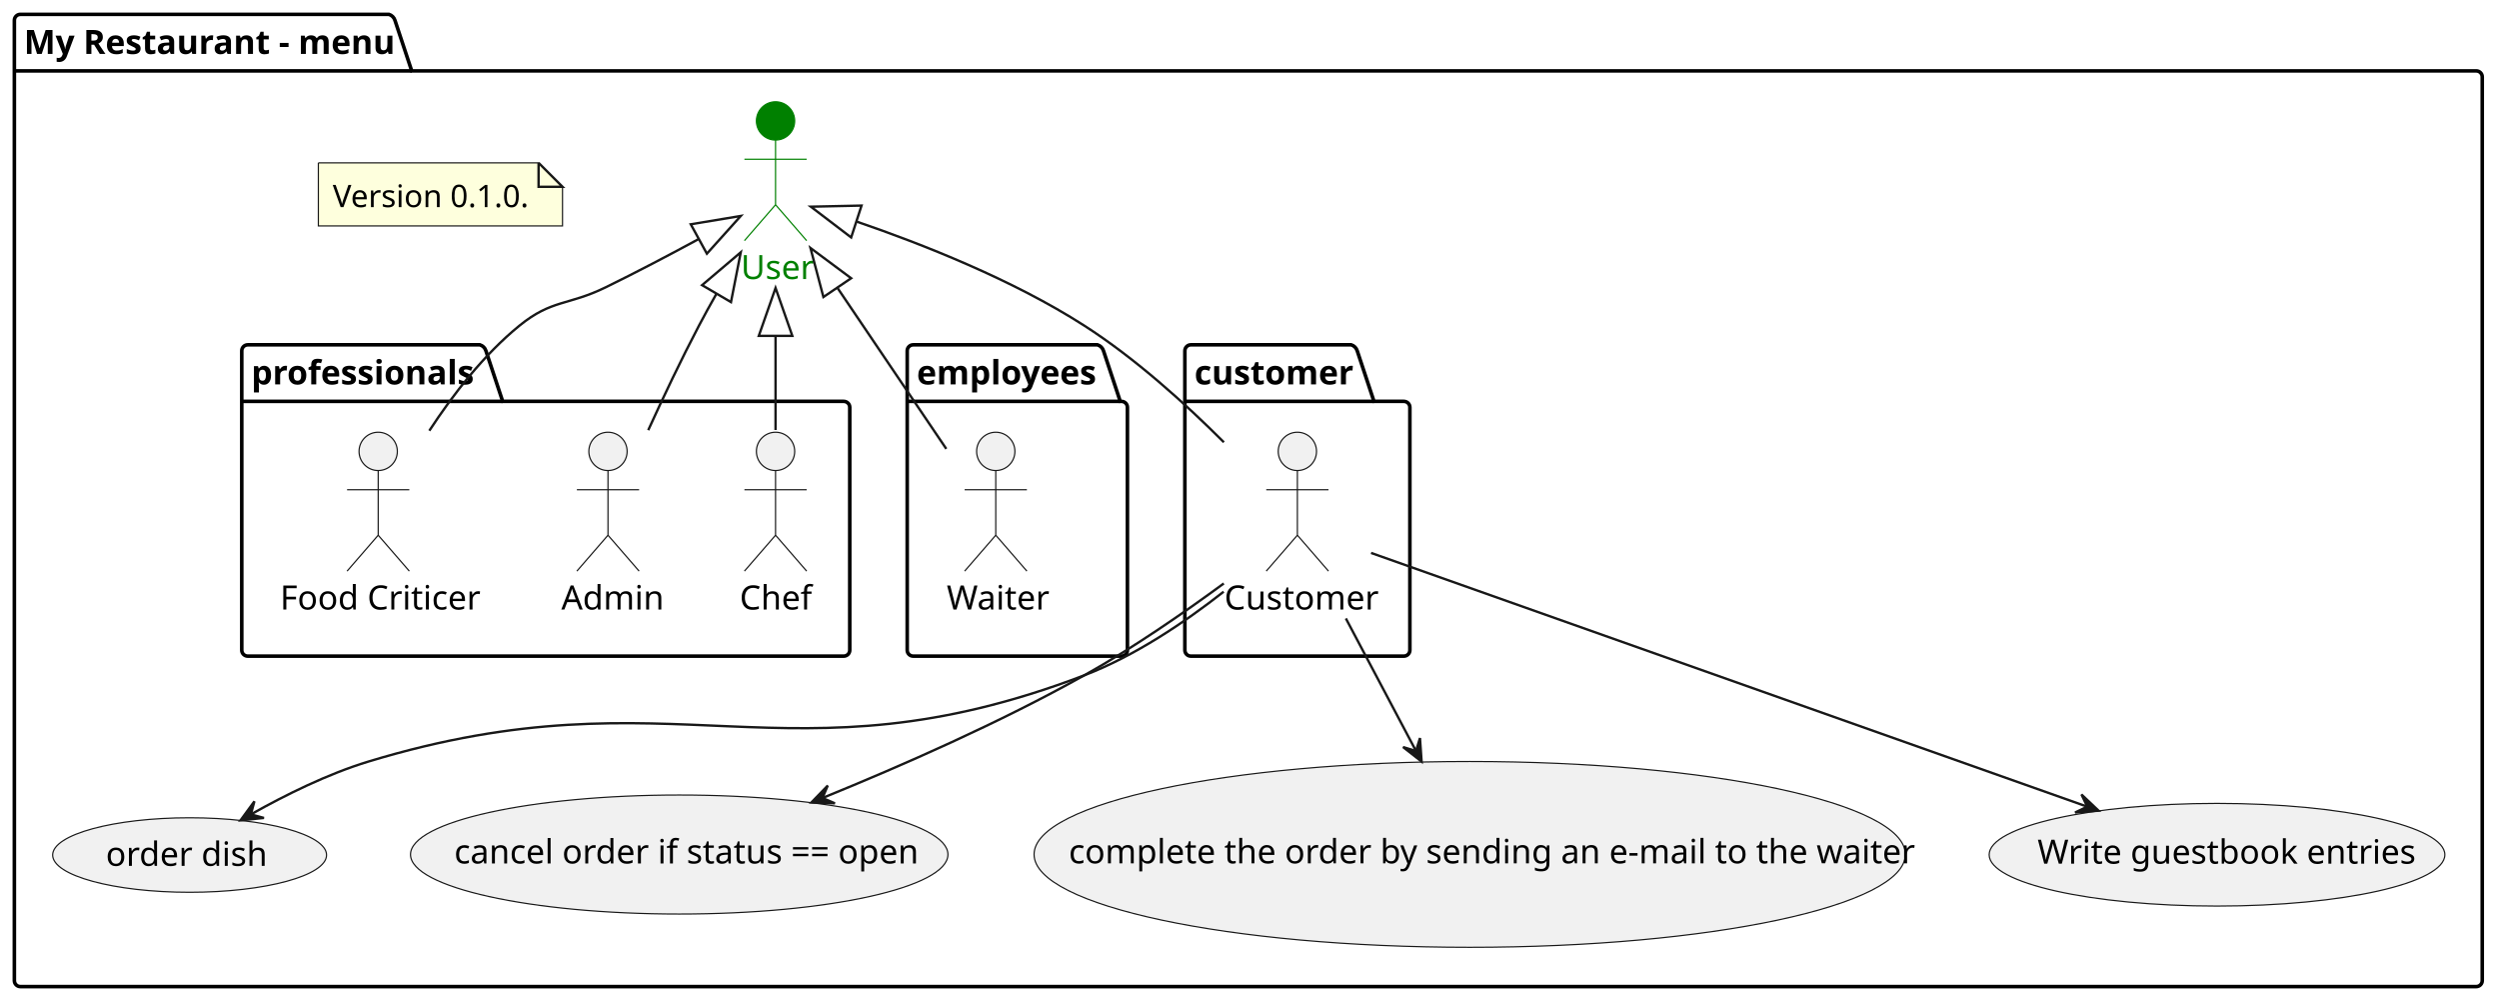
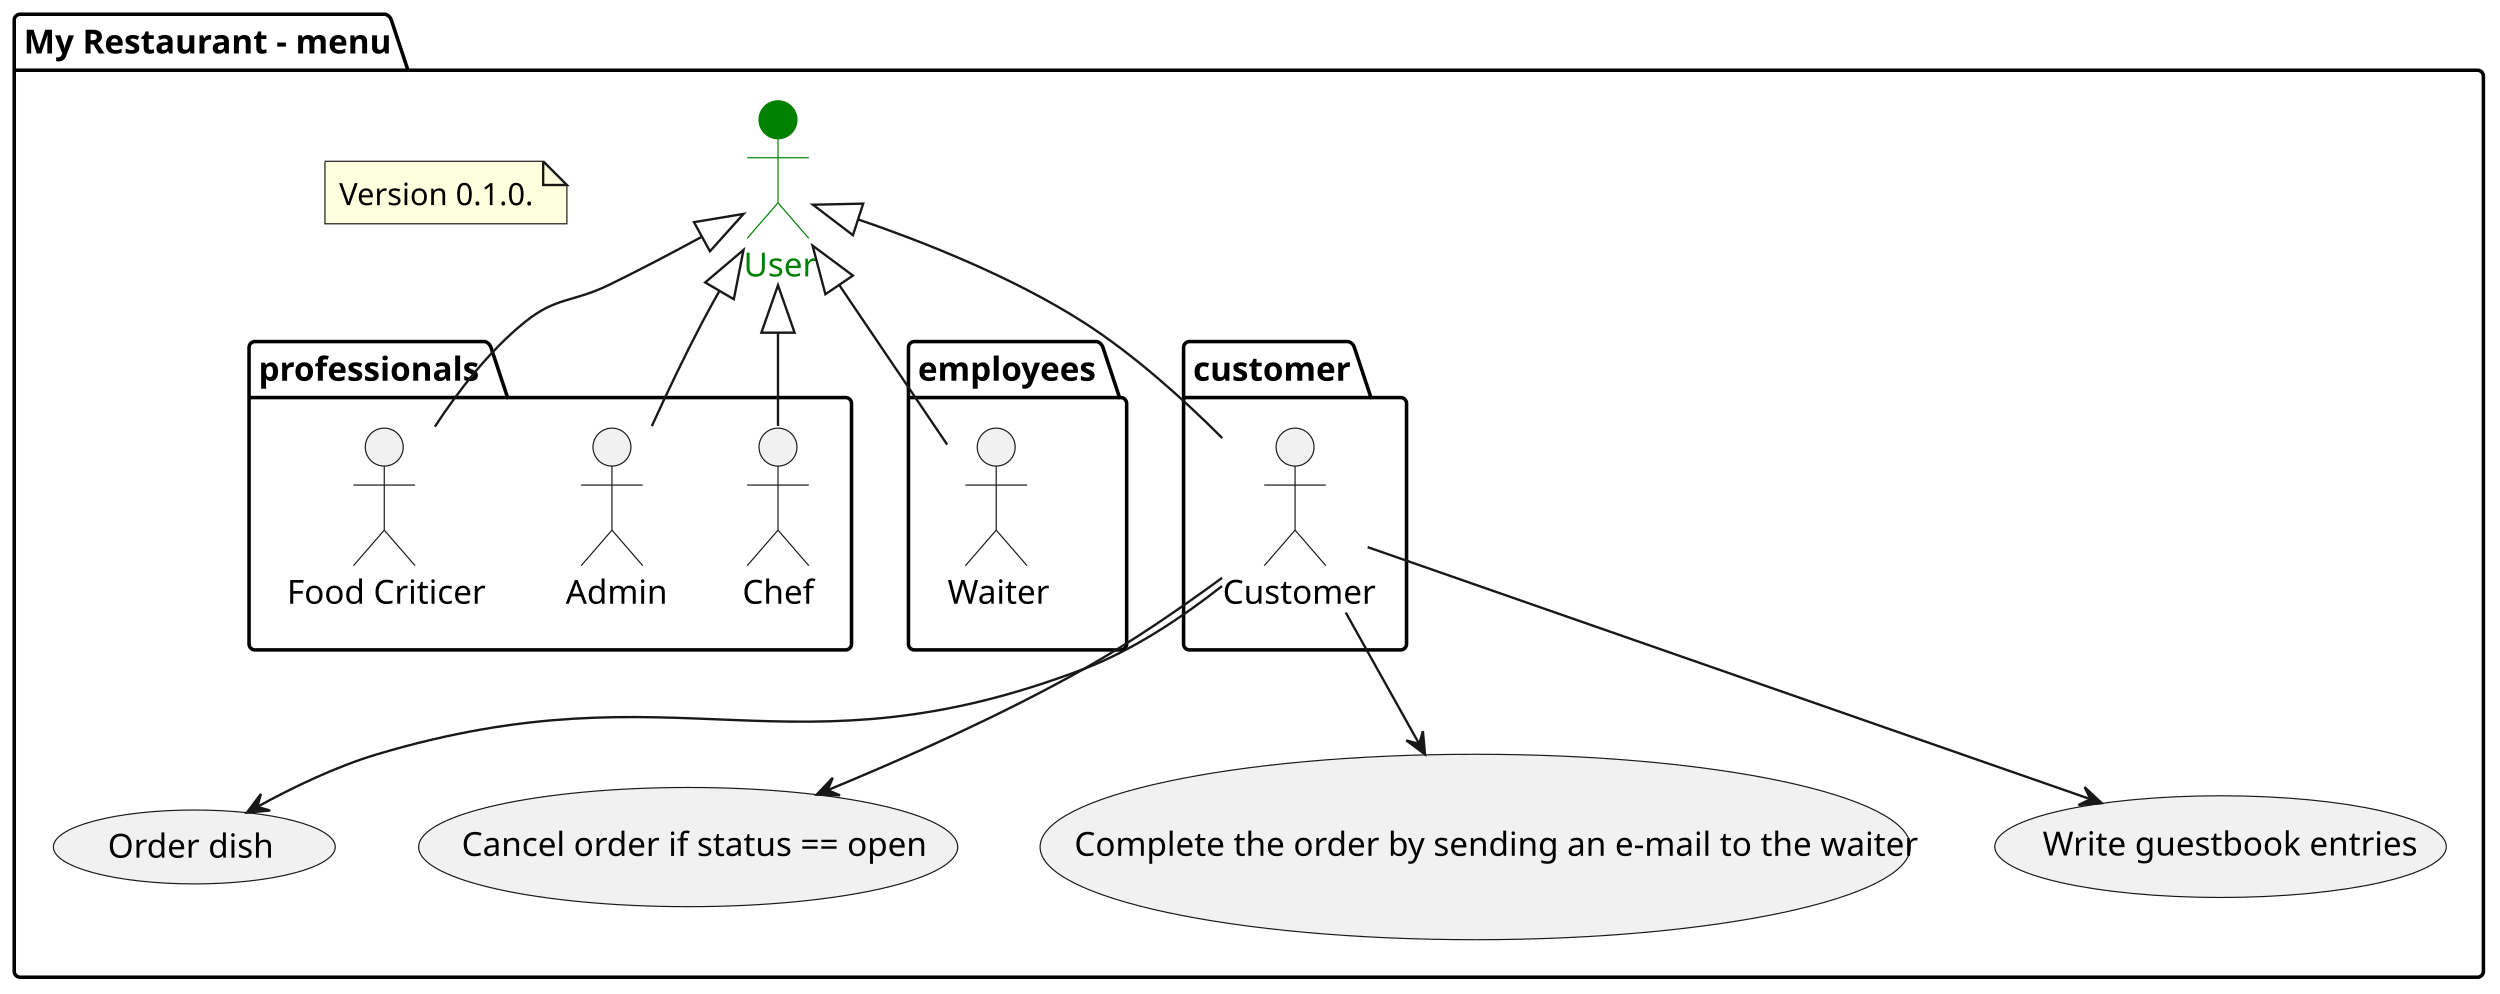
- <svg xmlns="http://www.w3.org/2000/svg" contentStyleType="text/css" height="419px" preserveAspectRatio="none" style="width:1044px;height:419px;background:#FFFFFF;" version="1.1" viewBox="0 0 1044 419" width="1044px" zoomAndPan="magnify">
+ <svg xmlns="http://www.w3.org/2000/svg" contentStyleType="text/css" height="419px" preserveAspectRatio="none" style="width:1054px;height:419px;background:#FFFFFF;" version="1.1" viewBox="0 0 1054 419" width="1054px" zoomAndPan="magnify">
  <defs />
  <g>
    <g id="cluster_My Restaurant - menu">
-       <path d="M8.5,6 L162.5,6 A3.75,3.75 0 0 1 165,8.5 L172,29.609 L1034.5,29.609 A2.5,2.5 0 0 1 1037,32.109 L1037,409.5 A2.5,2.5 0 0 1 1034.5,412 L8.5,412 A2.5,2.5 0 0 1 6,409.5 L6,8.5 A2.5,2.5 0 0 1 8.5,6 " fill="none" style="stroke:#000000;stroke-width:1.5;" />
+       <path d="M8.5,6 L162.5,6 A3.75,3.75 0 0 1 165,8.5 L172,29.609 L1044.5,29.609 A2.5,2.5 0 0 1 1047,32.109 L1047,409.5 A2.5,2.5 0 0 1 1044.5,412 L8.5,412 A2.5,2.5 0 0 1 6,409.5 L6,8.5 A2.5,2.5 0 0 1 8.5,6 " fill="none" style="stroke:#000000;stroke-width:1.5;" />
      <line style="stroke:#000000;stroke-width:1.5;" x1="6" x2="172" y1="29.609" y2="29.609" />
      <text fill="#000000" font-family="sans-serif" font-size="14" font-weight="bold" lengthAdjust="spacing" textLength="153" x="10" y="22.533">My Restaurant - menu</text>
    </g>
    <g id="cluster_professionals">
-       <path d="M103.5,144 L200.5,144 A3.75,3.75 0 0 1 203,146.5 L210,167.609 L352.5,167.609 A2.5,2.5 0 0 1 355,170.109 L355,271.5 A2.5,2.5 0 0 1 352.5,274 L103.5,274 A2.5,2.5 0 0 1 101,271.5 L101,146.5 A2.5,2.5 0 0 1 103.5,144 " fill="none" style="stroke:#000000;stroke-width:1.5;" />
-       <line style="stroke:#000000;stroke-width:1.5;" x1="101" x2="210" y1="167.609" y2="167.609" />
-       <text fill="#000000" font-family="sans-serif" font-size="14" font-weight="bold" lengthAdjust="spacing" textLength="96" x="105" y="160.533">professionals</text>
+       <path d="M107.5,144 L204.5,144 A3.75,3.75 0 0 1 207,146.5 L214,167.609 L356.5,167.609 A2.5,2.5 0 0 1 359,170.109 L359,271.5 A2.5,2.5 0 0 1 356.5,274 L107.5,274 A2.5,2.5 0 0 1 105,271.5 L105,146.5 A2.5,2.5 0 0 1 107.5,144 " fill="none" style="stroke:#000000;stroke-width:1.5;" />
+       <line style="stroke:#000000;stroke-width:1.5;" x1="105" x2="214" y1="167.609" y2="167.609" />
+       <text fill="#000000" font-family="sans-serif" font-size="14" font-weight="bold" lengthAdjust="spacing" textLength="96" x="109" y="160.533">professionals</text>
    </g>
    <g id="cluster_employees">
-       <path d="M381.5,144 L458.5,144 A3.75,3.75 0 0 1 461,146.5 L468,167.609 L468.5,167.609 A2.5,2.5 0 0 1 471,170.109 L471,271.5 A2.5,2.5 0 0 1 468.5,274 L381.5,274 A2.5,2.5 0 0 1 379,271.5 L379,146.5 A2.5,2.5 0 0 1 381.5,144 " fill="none" style="stroke:#000000;stroke-width:1.5;" />
-       <line style="stroke:#000000;stroke-width:1.5;" x1="379" x2="468" y1="167.609" y2="167.609" />
-       <text fill="#000000" font-family="sans-serif" font-size="14" font-weight="bold" lengthAdjust="spacing" textLength="76" x="383" y="160.533">employees</text>
+       <path d="M385.5,144 L462.5,144 A3.75,3.75 0 0 1 465,146.5 L472,167.609 L472.5,167.609 A2.5,2.5 0 0 1 475,170.109 L475,271.5 A2.5,2.5 0 0 1 472.5,274 L385.5,274 A2.5,2.5 0 0 1 383,271.5 L383,146.5 A2.5,2.5 0 0 1 385.5,144 " fill="none" style="stroke:#000000;stroke-width:1.5;" />
+       <line style="stroke:#000000;stroke-width:1.5;" x1="383" x2="472" y1="167.609" y2="167.609" />
+       <text fill="#000000" font-family="sans-serif" font-size="14" font-weight="bold" lengthAdjust="spacing" textLength="76" x="387" y="160.533">employees</text>
    </g>
    <g id="cluster_customer">
-       <path d="M497.5,144 L564.5,144 A3.75,3.75 0 0 1 567,146.5 L574,167.609 L586.5,167.609 A2.5,2.5 0 0 1 589,170.109 L589,271.5 A2.5,2.5 0 0 1 586.5,274 L497.5,274 A2.5,2.5 0 0 1 495,271.5 L495,146.5 A2.5,2.5 0 0 1 497.5,144 " fill="none" style="stroke:#000000;stroke-width:1.5;" />
-       <line style="stroke:#000000;stroke-width:1.5;" x1="495" x2="574" y1="167.609" y2="167.609" />
-       <text fill="#000000" font-family="sans-serif" font-size="14" font-weight="bold" lengthAdjust="spacing" textLength="66" x="499" y="160.533">customer</text>
+       <path d="M501.5,144 L568.5,144 A3.75,3.75 0 0 1 571,146.5 L578,167.609 L590.5,167.609 A2.5,2.5 0 0 1 593,170.109 L593,271.5 A2.5,2.5 0 0 1 590.5,274 L501.5,274 A2.5,2.5 0 0 1 499,271.5 L499,146.5 A2.5,2.5 0 0 1 501.5,144 " fill="none" style="stroke:#000000;stroke-width:1.5;" />
+       <line style="stroke:#000000;stroke-width:1.5;" x1="499" x2="578" y1="167.609" y2="167.609" />
+       <text fill="#000000" font-family="sans-serif" font-size="14" font-weight="bold" lengthAdjust="spacing" textLength="66" x="503" y="160.533">customer</text>
    </g>
    <g id="elem_u">
-       <ellipse cx="324" cy="50.5" fill="#008000" rx="8" ry="8" style="stroke:#008000;stroke-width:0.5;" />
-       <path d="M324,58.5 L324,85.5 M311,66.5 L337,66.5 M324,85.5 L311,100.5 M324,85.5 L337,100.5 " fill="none" style="stroke:#008000;stroke-width:0.5;" />
-       <text fill="#008000" font-family="sans-serif" font-size="14" lengthAdjust="spacing" textLength="29" x="309.5" y="116.533">User</text>
+       <ellipse cx="328" cy="50.5" fill="#008000" rx="8" ry="8" style="stroke:#008000;stroke-width:0.5;" />
+       <path d="M328,58.5 L328,85.5 M315,66.5 L341,66.5 M328,85.5 L315,100.5 M328,85.5 L341,100.5 " fill="none" style="stroke:#008000;stroke-width:0.5;" />
+       <text fill="#008000" font-family="sans-serif" font-size="14" lengthAdjust="spacing" textLength="29" x="313.5" y="116.533">User</text>
    </g>
    <g id="elem_n1">
-       <path d="M133,68 L133,94.352 L235,94.352 L235,78 L225,68 L133,68 " fill="#FEFFDD" style="stroke:#181818;stroke-width:0.5;" />
-       <path d="M225,68 L225,78 L235,78 L225,68 " fill="#FEFFDD" style="stroke:#181818;stroke-width:1.0;" />
-       <text fill="#000000" font-family="sans-serif" font-size="13" lengthAdjust="spacing" textLength="81" x="139" y="86.495">Version 0.1.0.</text>
+       <path d="M137,68 L137,94.352 L239,94.352 L239,78 L229,68 L137,68 " fill="#FEFFDD" style="stroke:#181818;stroke-width:0.5;" />
+       <path d="M229,68 L229,78 L239,78 L229,68 " fill="#FEFFDD" style="stroke:#181818;stroke-width:1.0;" />
+       <text fill="#000000" font-family="sans-serif" font-size="13" lengthAdjust="spacing" textLength="81" x="143" y="86.495">Version 0.1.0.</text>
    </g>
    <g id="elem_UC0">
-       <ellipse cx="79.213" cy="357.061" fill="#F1F1F1" rx="57.213" ry="15.561" style="stroke:#181818;stroke-width:0.5;" />
-       <text fill="#000000" font-family="sans-serif" font-size="14" lengthAdjust="spacing" textLength="64" x="44.213" y="361.578">order dish</text>
+       <ellipse cx="81.93" cy="357.078" fill="#F1F1F1" rx="59.43" ry="15.578" style="stroke:#181818;stroke-width:0.5;" />
+       <text fill="#000000" font-family="sans-serif" font-size="14" lengthAdjust="spacing" textLength="67" x="45.43" y="361.595">Order dish</text>
    </g>
    <g id="elem_UC1">
-       <ellipse cx="283.761" cy="356.852" fill="#F1F1F1" rx="112.261" ry="24.852" style="stroke:#181818;stroke-width:0.5;" />
-       <text fill="#000000" font-family="sans-serif" font-size="14" lengthAdjust="spacing" textLength="188" x="189.761" y="360.581">cancel order if status == open</text>
+       <ellipse cx="290.136" cy="357.127" fill="#F1F1F1" rx="113.636" ry="25.127" style="stroke:#181818;stroke-width:0.5;" />
+       <text fill="#000000" font-family="sans-serif" font-size="14" lengthAdjust="spacing" textLength="191" x="194.636" y="360.856">Cancel order if status == open</text>
    </g>
    <g id="elem_UC2">
-       <ellipse cx="613.998" cy="356.8" fill="#F1F1F1" rx="181.998" ry="38.8" style="stroke:#181818;stroke-width:0.5;" />
-       <text fill="#000000" font-family="sans-serif" font-size="14" lengthAdjust="spacing" textLength="335" x="446.498" y="360.528">complete the order by sending an e-mail to the waiter</text>
+       <ellipse cx="621.952" cy="357.091" fill="#F1F1F1" rx="183.452" ry="39.09" style="stroke:#181818;stroke-width:0.5;" />
+       <text fill="#000000" font-family="sans-serif" font-size="14" lengthAdjust="spacing" textLength="338" x="452.952" y="360.819">Complete the order by sending an e-mail to the waiter</text>
    </g>
    <g id="elem_UC3">
-       <ellipse cx="926.19" cy="356.938" fill="#F1F1F1" rx="95.19" ry="21.438" style="stroke:#181818;stroke-width:0.5;" />
-       <text fill="#000000" font-family="sans-serif" font-size="14" lengthAdjust="spacing" textLength="150" x="851.19" y="360.667">Write guestbook entries</text>
+       <ellipse cx="936.19" cy="356.938" fill="#F1F1F1" rx="95.19" ry="21.438" style="stroke:#181818;stroke-width:0.5;" />
+       <text fill="#000000" font-family="sans-serif" font-size="14" lengthAdjust="spacing" textLength="150" x="861.19" y="360.667">Write guestbook entries</text>
    </g>
    <g id="elem_ch">
-       <ellipse cx="324" cy="188.5" fill="#F1F1F1" rx="8" ry="8" style="stroke:#181818;stroke-width:0.5;" />
-       <path d="M324,196.5 L324,223.5 M311,204.5 L337,204.5 M324,223.5 L311,238.5 M324,223.5 L337,238.5 " fill="none" style="stroke:#181818;stroke-width:0.5;" />
-       <text fill="#000000" font-family="sans-serif" font-size="14" lengthAdjust="spacing" textLength="30" x="309" y="254.533">Chef</text>
+       <ellipse cx="328" cy="188.5" fill="#F1F1F1" rx="8" ry="8" style="stroke:#181818;stroke-width:0.5;" />
+       <path d="M328,196.5 L328,223.5 M315,204.5 L341,204.5 M328,223.5 L315,238.5 M328,223.5 L341,238.5 " fill="none" style="stroke:#181818;stroke-width:0.5;" />
+       <text fill="#000000" font-family="sans-serif" font-size="14" lengthAdjust="spacing" textLength="30" x="313" y="254.533">Chef</text>
    </g>
    <g id="elem_a">
-       <ellipse cx="254" cy="188.5" fill="#F1F1F1" rx="8" ry="8" style="stroke:#181818;stroke-width:0.5;" />
-       <path d="M254,196.5 L254,223.5 M241,204.5 L267,204.5 M254,223.5 L241,238.5 M254,223.5 L267,238.5 " fill="none" style="stroke:#181818;stroke-width:0.5;" />
-       <text fill="#000000" font-family="sans-serif" font-size="14" lengthAdjust="spacing" textLength="39" x="234.5" y="254.533">Admin</text>
+       <ellipse cx="258" cy="188.5" fill="#F1F1F1" rx="8" ry="8" style="stroke:#181818;stroke-width:0.5;" />
+       <path d="M258,196.5 L258,223.5 M245,204.5 L271,204.5 M258,223.5 L245,238.5 M258,223.5 L271,238.5 " fill="none" style="stroke:#181818;stroke-width:0.5;" />
+       <text fill="#000000" font-family="sans-serif" font-size="14" lengthAdjust="spacing" textLength="39" x="238.5" y="254.533">Admin</text>
    </g>
    <g id="elem_fc">
-       <ellipse cx="158" cy="188.5" fill="#F1F1F1" rx="8" ry="8" style="stroke:#181818;stroke-width:0.5;" />
-       <path d="M158,196.5 L158,223.5 M145,204.5 L171,204.5 M158,223.5 L145,238.5 M158,223.5 L171,238.5 " fill="none" style="stroke:#181818;stroke-width:0.5;" />
-       <text fill="#000000" font-family="sans-serif" font-size="14" lengthAdjust="spacing" textLength="82" x="117" y="254.533">Food Criticer</text>
+       <ellipse cx="162" cy="188.5" fill="#F1F1F1" rx="8" ry="8" style="stroke:#181818;stroke-width:0.5;" />
+       <path d="M162,196.5 L162,223.5 M149,204.5 L175,204.5 M162,223.5 L149,238.5 M162,223.5 L175,238.5 " fill="none" style="stroke:#181818;stroke-width:0.5;" />
+       <text fill="#000000" font-family="sans-serif" font-size="14" lengthAdjust="spacing" textLength="82" x="121" y="254.533">Food Criticer</text>
    </g>
    <g id="elem_w">
-       <ellipse cx="416" cy="188.5" fill="#F1F1F1" rx="8" ry="8" style="stroke:#181818;stroke-width:0.5;" />
-       <path d="M416,196.5 L416,223.5 M403,204.5 L429,204.5 M416,223.5 L403,238.5 M416,223.5 L429,238.5 " fill="none" style="stroke:#181818;stroke-width:0.5;" />
-       <text fill="#000000" font-family="sans-serif" font-size="14" lengthAdjust="spacing" textLength="41" x="395.5" y="254.533">Waiter</text>
+       <ellipse cx="420" cy="188.5" fill="#F1F1F1" rx="8" ry="8" style="stroke:#181818;stroke-width:0.5;" />
+       <path d="M420,196.5 L420,223.5 M407,204.5 L433,204.5 M420,223.5 L407,238.5 M420,223.5 L433,238.5 " fill="none" style="stroke:#181818;stroke-width:0.5;" />
+       <text fill="#000000" font-family="sans-serif" font-size="14" lengthAdjust="spacing" textLength="41" x="399.5" y="254.533">Waiter</text>
    </g>
    <g id="elem_c">
-       <ellipse cx="542" cy="188.5" fill="#F1F1F1" rx="8" ry="8" style="stroke:#181818;stroke-width:0.5;" />
-       <path d="M542,196.5 L542,223.5 M529,204.5 L555,204.5 M542,223.5 L529,238.5 M542,223.5 L555,238.5 " fill="none" style="stroke:#181818;stroke-width:0.5;" />
-       <text fill="#000000" font-family="sans-serif" font-size="14" lengthAdjust="spacing" textLength="61" x="511.5" y="254.533">Customer</text>
+       <ellipse cx="546" cy="188.5" fill="#F1F1F1" rx="8" ry="8" style="stroke:#181818;stroke-width:0.5;" />
+       <path d="M546,196.5 L546,223.5 M533,204.5 L559,204.5 M546,223.5 L533,238.5 M546,223.5 L559,238.5 " fill="none" style="stroke:#181818;stroke-width:0.5;" />
+       <text fill="#000000" font-family="sans-serif" font-size="14" lengthAdjust="spacing" textLength="61" x="515.5" y="254.533">Customer</text>
    </g>
    <g id="link_u_c">
-       <path d="M358,92.58 C384.98,101.82 423,116.75 453,136 C474.22,149.61 495.1,168.48 511.3,184.69 " fill="none" id="u-backto-c" style="stroke:#181818;stroke-width:1.0;" />
-       <polygon fill="none" points="355.59,99.16,338.73,86.31,359.92,85.85,355.59,99.16" style="stroke:#181818;stroke-width:1.0;" />
+       <path d="M362,92.58 C388.98,101.82 427,116.75 457,136 C478.22,149.61 499.1,168.48 515.3,184.69 " fill="none" id="u-backto-c" style="stroke:#181818;stroke-width:1.0;" />
+       <polygon fill="none" points="359.59,99.16,342.73,86.31,363.92,85.85,359.59,99.16" style="stroke:#181818;stroke-width:1.0;" />
    </g>
    <g id="link_u_w">
-       <path d="M349.95,120.35 C364.31,141.58 381.91,167.61 395.33,187.45 " fill="none" id="u-backto-w" style="stroke:#181818;stroke-width:1.0;" />
-       <polygon fill="none" points="343.99,124.04,338.58,103.55,355.58,116.19,343.99,124.04" style="stroke:#181818;stroke-width:1.0;" />
+       <path d="M353.95,120.35 C368.31,141.58 385.91,167.61 399.33,187.45 " fill="none" id="u-backto-w" style="stroke:#181818;stroke-width:1.0;" />
+       <polygon fill="none" points="347.99,124.04,342.58,103.55,359.58,116.19,347.99,124.04" style="stroke:#181818;stroke-width:1.0;" />
    </g>
    <g id="link_u_a">
-       <path d="M299.23,122.82 C296.72,127.23 294.27,131.69 292,136 C284.62,150.02 277.15,165.75 270.81,179.64 " fill="none" id="u-backto-a" style="stroke:#181818;stroke-width:1.0;" />
-       <polygon fill="none" points="293.3,119.08,309.46,105.36,305.38,126.16,293.3,119.08" style="stroke:#181818;stroke-width:1.0;" />
+       <path d="M303.23,122.82 C300.72,127.23 298.27,131.69 296,136 C288.62,150.02 281.15,165.75 274.81,179.64 " fill="none" id="u-backto-a" style="stroke:#181818;stroke-width:1.0;" />
+       <polygon fill="none" points="297.3,119.08,313.46,105.36,309.38,126.16,297.3,119.08" style="stroke:#181818;stroke-width:1.0;" />
    </g>
    <g id="link_u_ch">
-       <path d="M324,140.37 C324,153.63 324,167.39 324,179.57 " fill="none" id="u-backto-ch" style="stroke:#181818;stroke-width:1.0;" />
-       <polygon fill="none" points="317,140.25,324,120.25,331,140.25,317,140.25" style="stroke:#181818;stroke-width:1.0;" />
+       <path d="M328,140.37 C328,153.63 328,167.39 328,179.57 " fill="none" id="u-backto-ch" style="stroke:#181818;stroke-width:1.0;" />
+       <polygon fill="none" points="321,140.25,328,120.25,335,140.25,321,140.25" style="stroke:#181818;stroke-width:1.0;" />
    </g>
    <g id="link_u_fc">
-       <path d="M291.9,99.82 C279.81,106.37 265.87,113.71 253,120 C237.27,127.69 230.59,124.95 217,136 C202.17,148.06 189.27,164.72 179.35,179.87 " fill="none" id="u-backto-fc" style="stroke:#181818;stroke-width:1.0;" />
-       <polygon fill="none" points="288.58,93.66,309.48,90.18,295.31,105.94,288.58,93.66" style="stroke:#181818;stroke-width:1.0;" />
+       <path d="M295.9,99.82 C283.81,106.37 269.87,113.71 257,120 C241.27,127.69 234.59,124.95 221,136 C206.17,148.06 193.27,164.72 183.35,179.87 " fill="none" id="u-backto-fc" style="stroke:#181818;stroke-width:1.0;" />
+       <polygon fill="none" points="292.58,93.66,313.48,90.18,299.31,105.94,292.58,93.66" style="stroke:#181818;stroke-width:1.0;" />
    </g>
    <g id="link_c_UC0">
-       <path d="M511.21,247.09 C494.99,259.83 474.12,273.95 453,282 C327.93,329.67 282.09,279.16 154,318 C136.93,323.18 119.07,332.07 105.06,339.95 " fill="none" id="c-to-UC0" style="stroke:#181818;stroke-width:1.0;" />
-       <polygon fill="#181818" points="100.47,342.58,110.267,341.567,104.806,340.09,106.283,334.629,100.47,342.58" style="stroke:#181818;stroke-width:1.0;" />
+       <path d="M515.21,247.08 C498.99,259.82 478.11,273.95 457,282 C332.35,329.54 286.86,279.94 159,318 C141.54,323.2 123.21,332.09 108.81,339.97 " fill="none" id="c-to-UC0" style="stroke:#181818;stroke-width:1.0;" />
+       <polygon fill="#181818" points="104.09,342.59,113.9,341.716,108.461,340.162,110.015,334.723,104.09,342.59" style="stroke:#181818;stroke-width:1.0;" />
    </g>
    <g id="link_c_UC1">
-       <path d="M511.26,243.65 C494.54,255.93 473.21,270.68 453,282 C417.98,301.62 376.74,319.76 343.76,333.18 " fill="none" id="c-to-UC1" style="stroke:#181818;stroke-width:1.0;" />
-       <polygon fill="#181818" points="338.96,335.12,348.803,335.465,343.597,333.251,345.812,328.045,338.96,335.12" style="stroke:#181818;stroke-width:1.0;" />
+       <path d="M515.24,243.61 C498.52,255.88 477.18,270.64 457,282 C422.37,301.5 381.61,319.64 349.04,333.09 " fill="none" id="c-to-UC1" style="stroke:#181818;stroke-width:1.0;" />
+       <polygon fill="#181818" points="344.29,335.03,354.135,335.302,348.913,333.126,351.089,327.904,344.29,335.03" style="stroke:#181818;stroke-width:1.0;" />
    </g>
    <g id="link_c_UC2">
-       <path d="M562.25,258.25 C571.37,275.48 582.18,295.9 591.55,313.6 " fill="none" id="c-to-UC2" style="stroke:#181818;stroke-width:1.0;" />
-       <polygon fill="#181818" points="593.9,318.04,593.214,308.215,591.556,313.623,586.148,311.966,593.9,318.04" style="stroke:#181818;stroke-width:1.0;" />
+       <path d="M567.37,258.25 C577.01,275.48 588.41,295.9 598.31,313.6 " fill="none" id="c-to-UC2" style="stroke:#181818;stroke-width:1.0;" />
+       <polygon fill="#181818" points="600.79,318.04,599.891,308.232,598.351,313.675,592.908,312.135,600.79,318.04" style="stroke:#181818;stroke-width:1.0;" />
    </g>
    <g id="link_c_UC3">
-       <path d="M572.78,230.9 C637.86,253.95 790.18,307.9 871.91,336.84 " fill="none" id="c-to-UC3" style="stroke:#181818;stroke-width:1.0;" />
-       <polygon fill="#181818" points="876.71,338.54,869.564,331.762,871.997,336.869,866.891,339.303,876.71,338.54" style="stroke:#181818;stroke-width:1.0;" />
+       <path d="M576.6,230.67 C642.36,253.6 797.91,307.85 881.17,336.88 " fill="none" id="c-to-UC3" style="stroke:#181818;stroke-width:1.0;" />
+       <polygon fill="#181818" points="886.06,338.58,878.871,331.848,881.337,336.939,876.246,339.405,886.06,338.58" style="stroke:#181818;stroke-width:1.0;" />
    </g>
  </g>
</svg>
